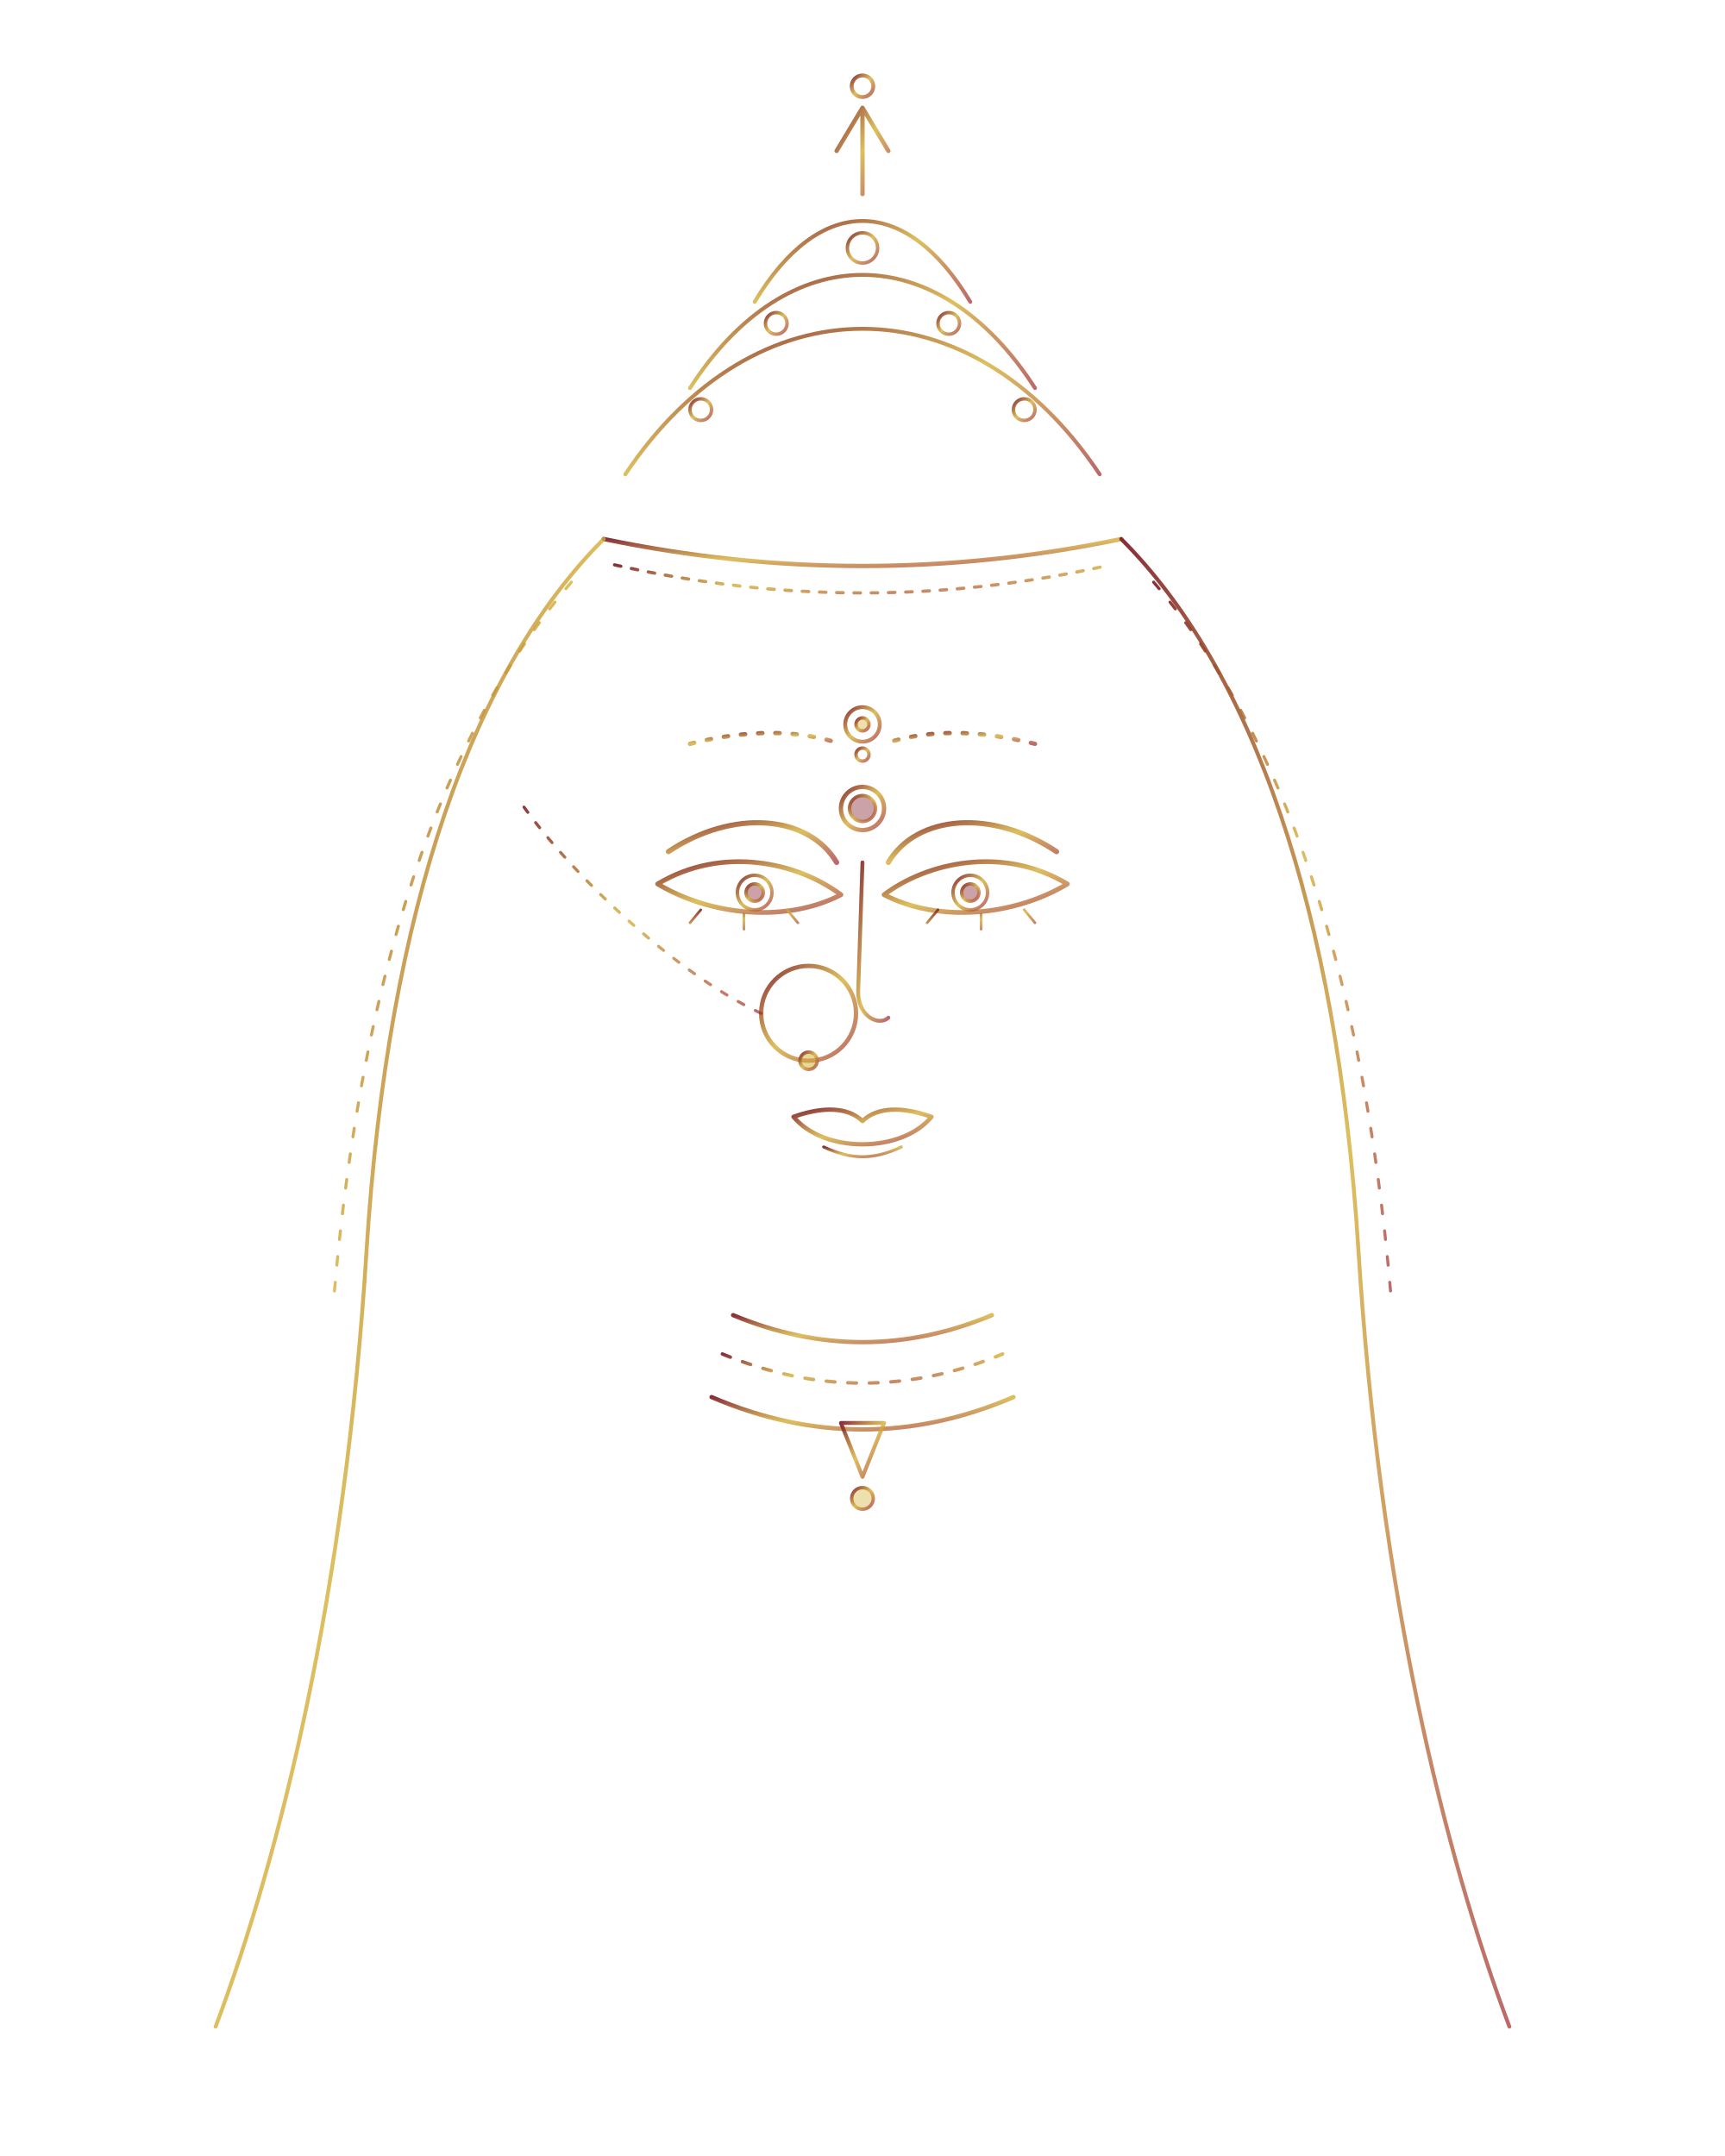
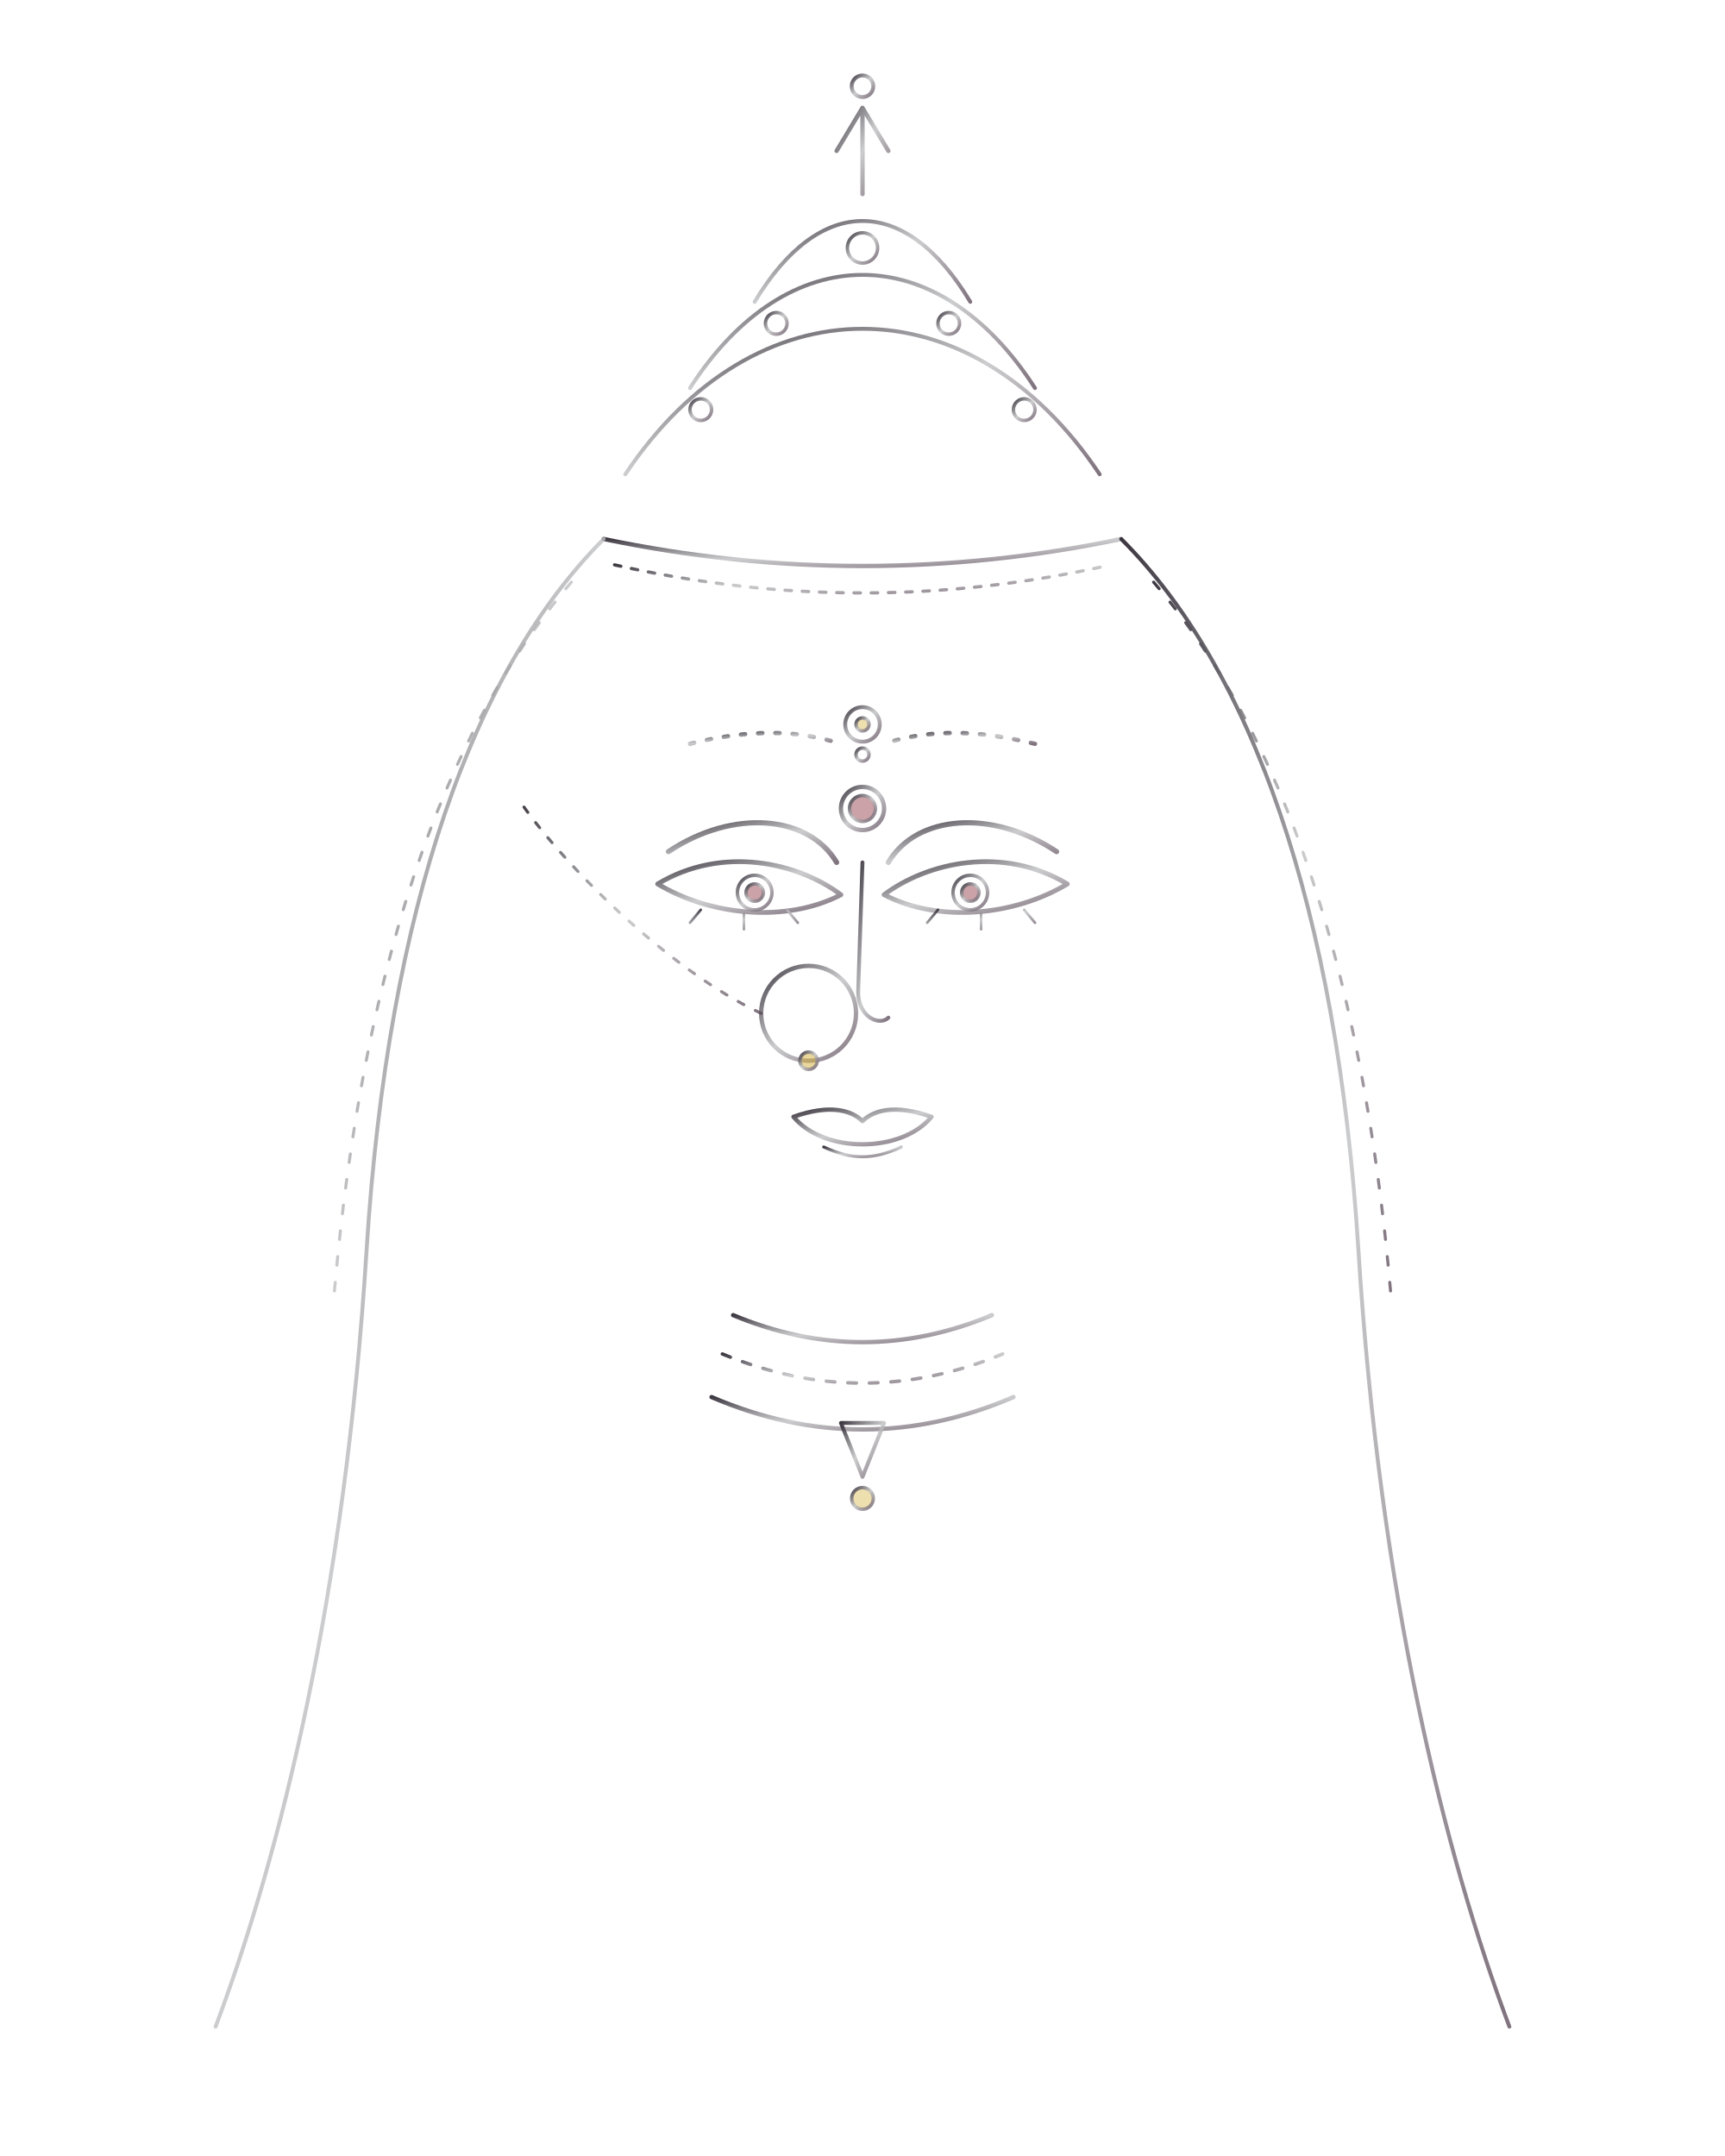
<svg xmlns="http://www.w3.org/2000/svg" viewBox="0 0 800 1000" width="100%" height="100%" fill="none">
  <defs>
    <linearGradient id="wedGoldStroke" x1="0%" y1="0%" x2="100%" y2="100%">
-       <stop offset="0%" stop-color="#7B1824" stop-opacity="0.9" />
-       <stop offset="50%" stop-color="#D4AF37" stop-opacity="0.8" />
-       <stop offset="100%" stop-color="#9E2A2B" stop-opacity="0.7" />
+       <stop offset="0%" stop-color="#28212C" stop-opacity="0.9" />
+       <stop offset="50%" stop-color="#BFC0C2" stop-opacity="0.8" />
+       <stop offset="100%" stop-color="#554453" stop-opacity="0.75" />
    </linearGradient>
  </defs>
  <g stroke="url(#wedGoldStroke)" stroke-width="1.6" stroke-linecap="round" stroke-linejoin="round" fill="none">
    <path d="M400 90 L400 50 M400 50 L388 70 L400 50 L412 70 Z" stroke-width="2" />
    <circle cx="400" cy="40" r="5" stroke-width="1.8" />
    <path d="M350 140 C380 90, 420 90, 450 140" stroke-width="1.8" />
    <path d="M320 180 C365 110, 435 110, 480 180" stroke-width="1.8" />
    <path d="M290 220 C350 130, 450 130, 510 220" stroke-width="1.8" />
    <circle cx="400" cy="115" r="7" />
    <circle cx="360" cy="150" r="5" />
    <circle cx="440" cy="150" r="5" />
    <circle cx="325" cy="190" r="5" />
    <circle cx="475" cy="190" r="5" />
    <path d="M280 250 Q400 275 520 250" stroke-width="2" />
    <path d="M285 262 Q400 288 515 262" stroke-dasharray="3,5" stroke-width="1.5" />
    <line x1="400" y1="275" x2="400" y2="330" stroke-width="1.8" />
    <circle cx="400" cy="336" r="8" stroke-width="1.8" />
    <circle cx="400" cy="336" r="3" fill="#D4AF37" fill-opacity="0.4" />
    <circle cx="400" cy="350" r="3" />
    <path d="M320 345 Q360 335 390 345" stroke-dasharray="2,6" stroke-width="2" />
    <path d="M480 345 Q440 335 410 345" stroke-dasharray="2,6" stroke-width="2" />
    <circle cx="400" cy="375" r="10" stroke-width="2" />
    <circle cx="400" cy="375" r="6" fill="#7B1824" fill-opacity="0.4" />
    <path d="M310 395 C340 375, 375 378, 388 400" stroke-width="2.4" />
    <path d="M490 395 C460 375, 425 378, 412 400" stroke-width="2.4" />
    <path d="M305 410 C335 392, 370 400, 390 415 C365 428, 330 425, 305 410 Z" stroke-width="2.2" />
    <circle cx="350" cy="414" r="8" stroke-width="1.6" />
    <circle cx="350" cy="414" r="4" fill="#7B1824" fill-opacity="0.4" />
    <path d="M325 422 L320 428 M345 424 L345 431 M365 422 L370 428" stroke-width="1.2" />
    <path d="M495 410 C465 392, 430 400, 410 415 C435 428, 470 425, 495 410 Z" stroke-width="2.2" />
    <circle cx="450" cy="414" r="8" stroke-width="1.6" />
    <circle cx="450" cy="414" r="4" fill="#7B1824" fill-opacity="0.4" />
    <path d="M475 422 L480 428 M455 424 L455 431 M435 422 L430 428" stroke-width="1.2" />
    <path d="M400 400 L398 460 C398 472, 408 476, 412 472" stroke-width="1.8" />
    <circle cx="375" cy="470" r="22" stroke-width="2" />
    <circle cx="375" cy="492" r="4" fill="#D4AF37" fill-opacity="0.5" />
    <path d="M353 470 C310 450, 260 400, 240 370" stroke-dasharray="3,6" stroke-width="1.4" />
    <path d="M368 518 C385 512, 395 515, 400 520 C405 515, 415 512, 432 518 C418 535, 382 535, 368 518 Z" stroke-width="2" />
    <path d="M382 532 C395 538, 405 538, 418 532" stroke-width="1.4" />
    <path d="M280 250 C220 310, 180 420, 170 580 C160 740, 130 860, 100 940" stroke-width="1.8" />
    <path d="M520 250 C580 310, 620 420, 630 580 C640 740, 670 860, 700 940" stroke-width="1.8" />
    <path d="M265 270 C205 340, 168 450, 155 600" stroke-dasharray="4,8" stroke-width="1.4" />
    <path d="M535 270 C595 340, 632 450, 645 600" stroke-dasharray="4,8" stroke-width="1.4" />
    <path d="M340 610 Q400 635 460 610" stroke-width="2" />
    <path d="M335 628 Q400 655 465 628" stroke-dasharray="4,6" stroke-width="1.6" />
    <path d="M330 648 Q400 678 470 648" stroke-width="2" />
    <path d="M390 660 L410 660 L400 685 Z" stroke-width="1.8" />
    <circle cx="400" cy="695" r="5" fill="#D4AF37" fill-opacity="0.4" />
  </g>
</svg>
